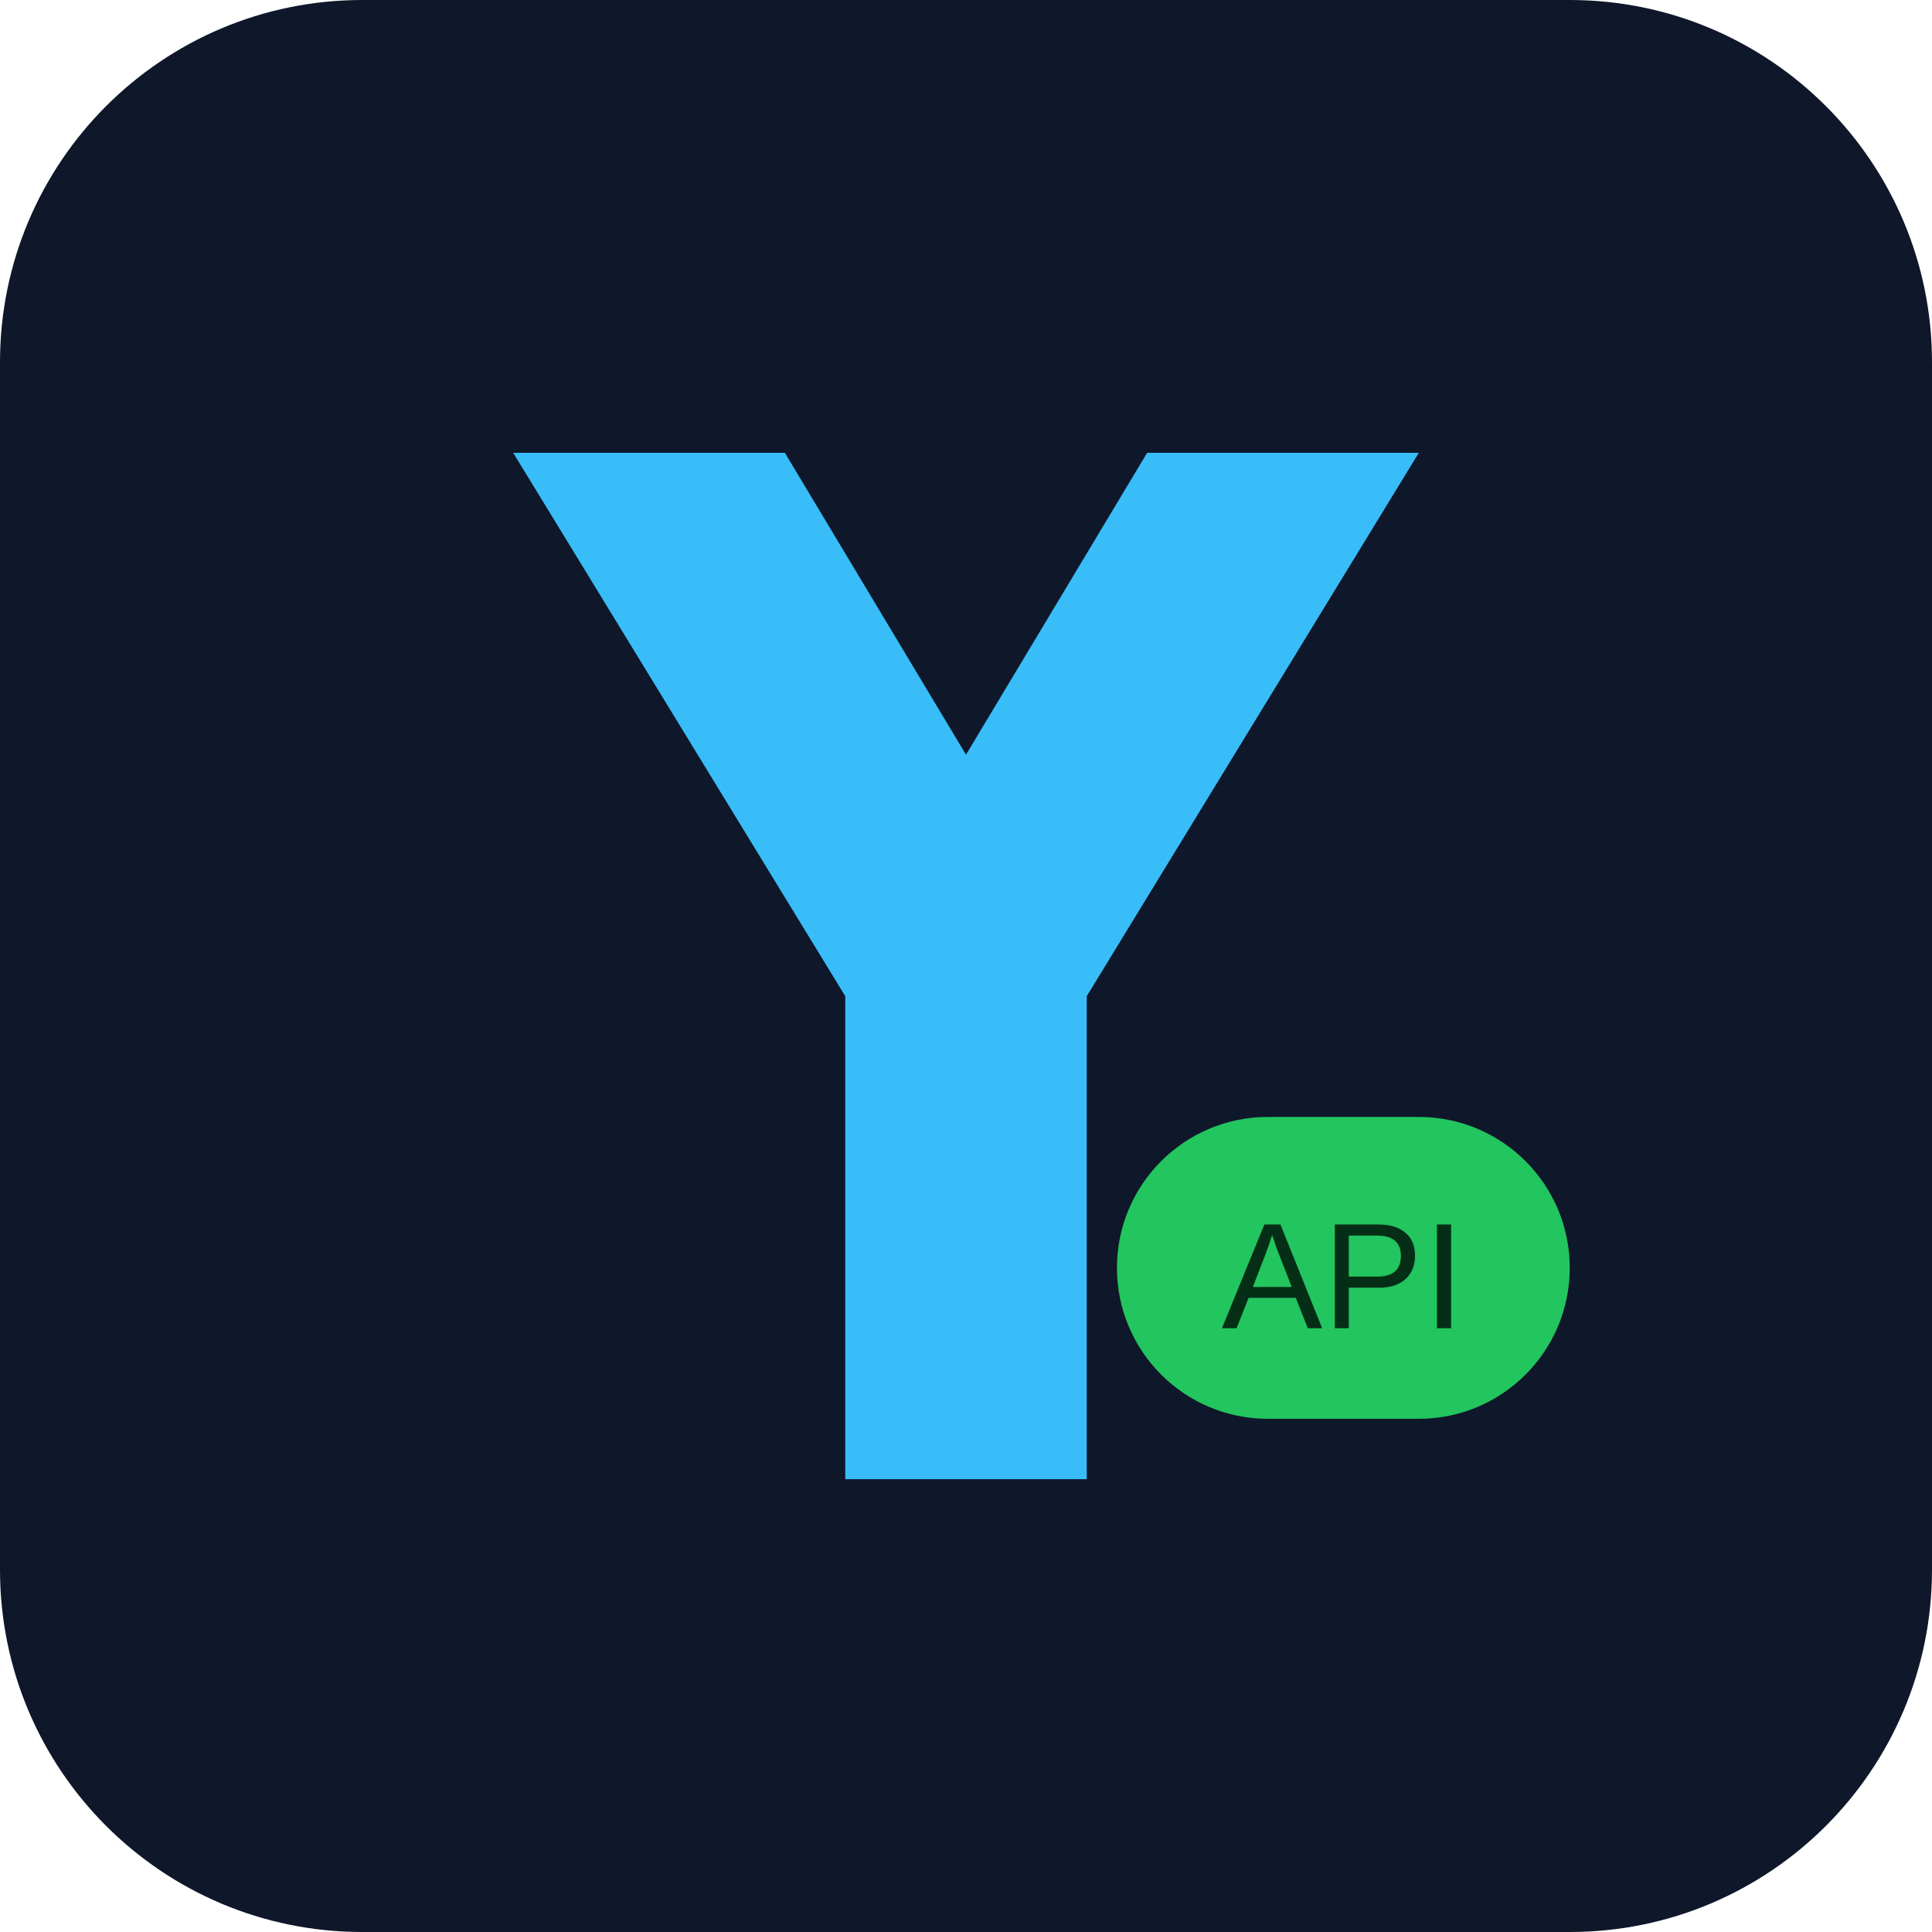
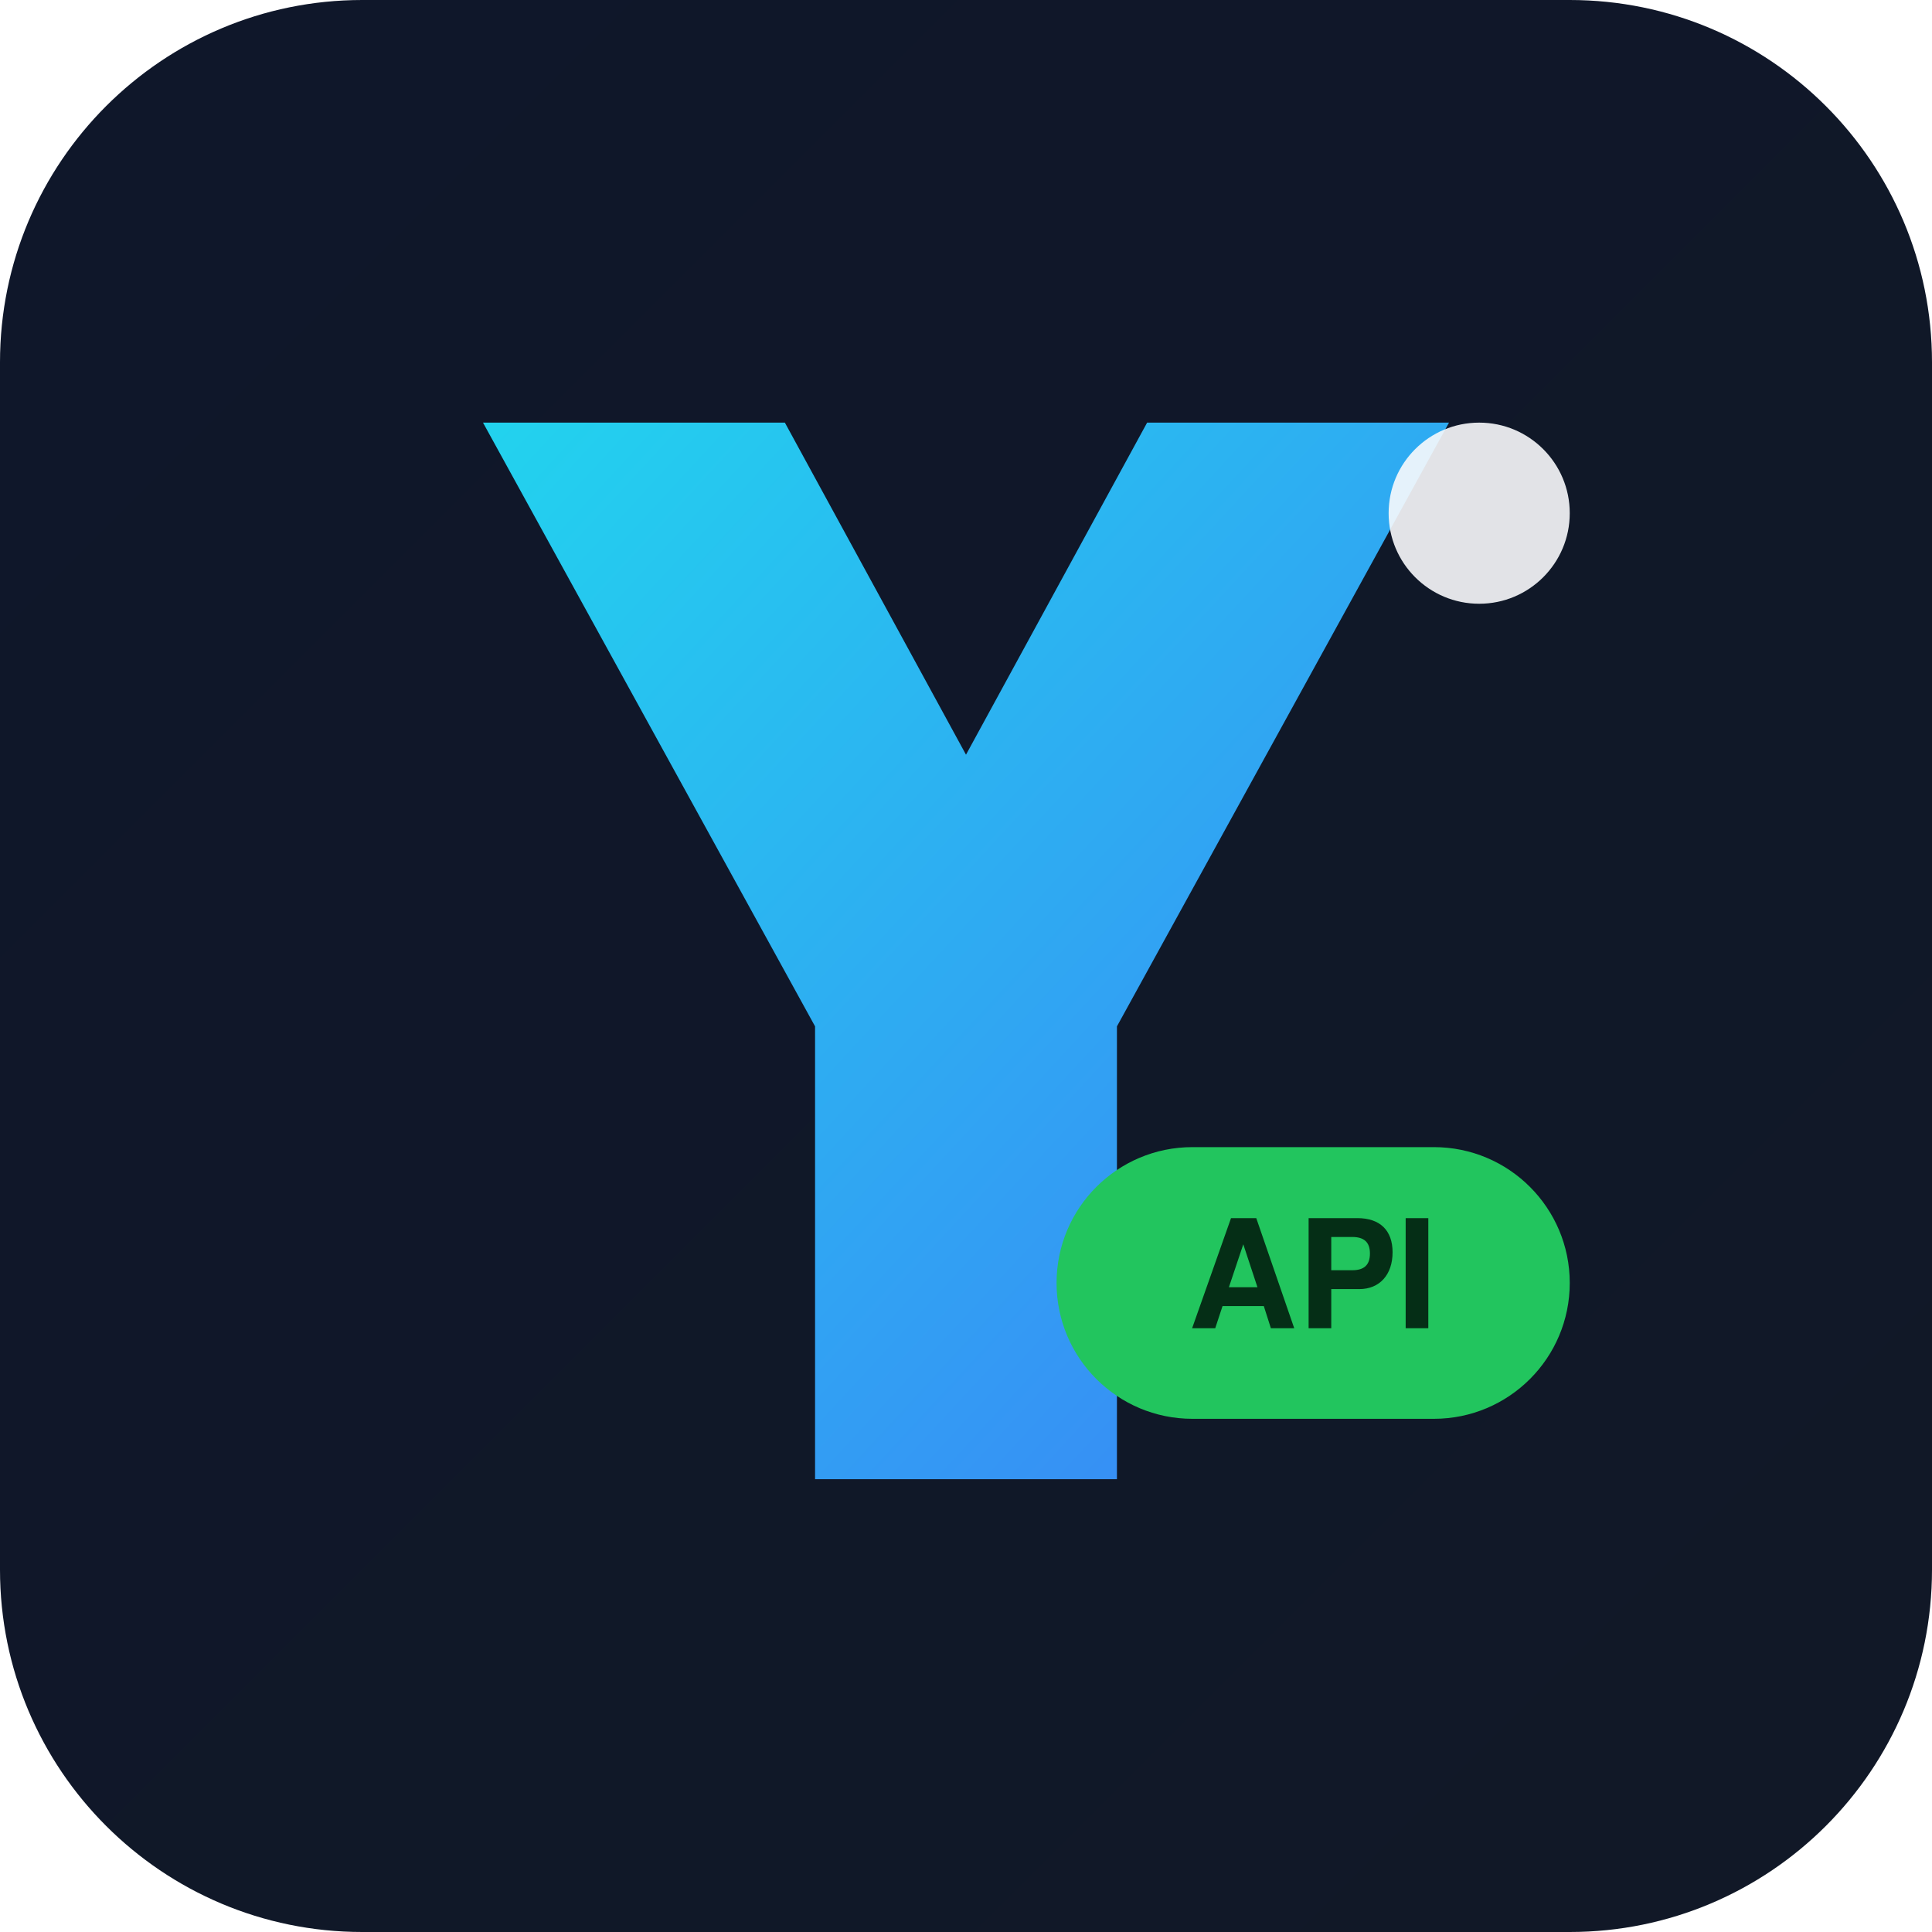
<svg xmlns="http://www.w3.org/2000/svg" viewBox="0 0 128 128" role="img" aria-labelledby="title desc">
-   <rect width="128" height="128" rx="24" fill="#0f172a" />
-   <path d="M34 30h18l12 20 12-20h18L72 66v32H56V66L34 30z" fill="#38bdf8" />
-   <rect x="74" y="74" width="30" height="20" rx="10" fill="#22c55e" />
-   <text x="89" y="88" text-anchor="middle" font-size="10" font-family="Arial, sans-serif" fill="#052e16">API</text>
+   <defs>
+     <linearGradient id="bg" x1="0" y1="0" x2="1" y2="1">
+       <stop offset="0%" stop-color="#0f172a" />
+       <stop offset="100%" stop-color="#111827" />
+     </linearGradient>
+     <linearGradient id="accent" x1="0" y1="0" x2="1" y2="1">
+       <stop offset="0%" stop-color="#22d3ee" />
+       <stop offset="100%" stop-color="#3b82f6" />
+     </linearGradient>
+   </defs>
+   <rect width="128" height="128" rx="24" fill="url(#bg)" />
+   <path d="M32 28h20l12 22 12-22h20L74 68v30H54V68L32 28z" fill="url(#accent)" />
+   <rect x="70" y="76" width="34" height="18" rx="9" fill="#22c55e" />
+   <text x="87" y="88" text-anchor="middle" font-size="10" font-weight="700" font-family="Helvetica, Arial, sans-serif" fill="#052e16">API</text>
+   <circle cx="98" cy="34" r="6" fill="#f8fafc" opacity="0.9" />
</svg>
